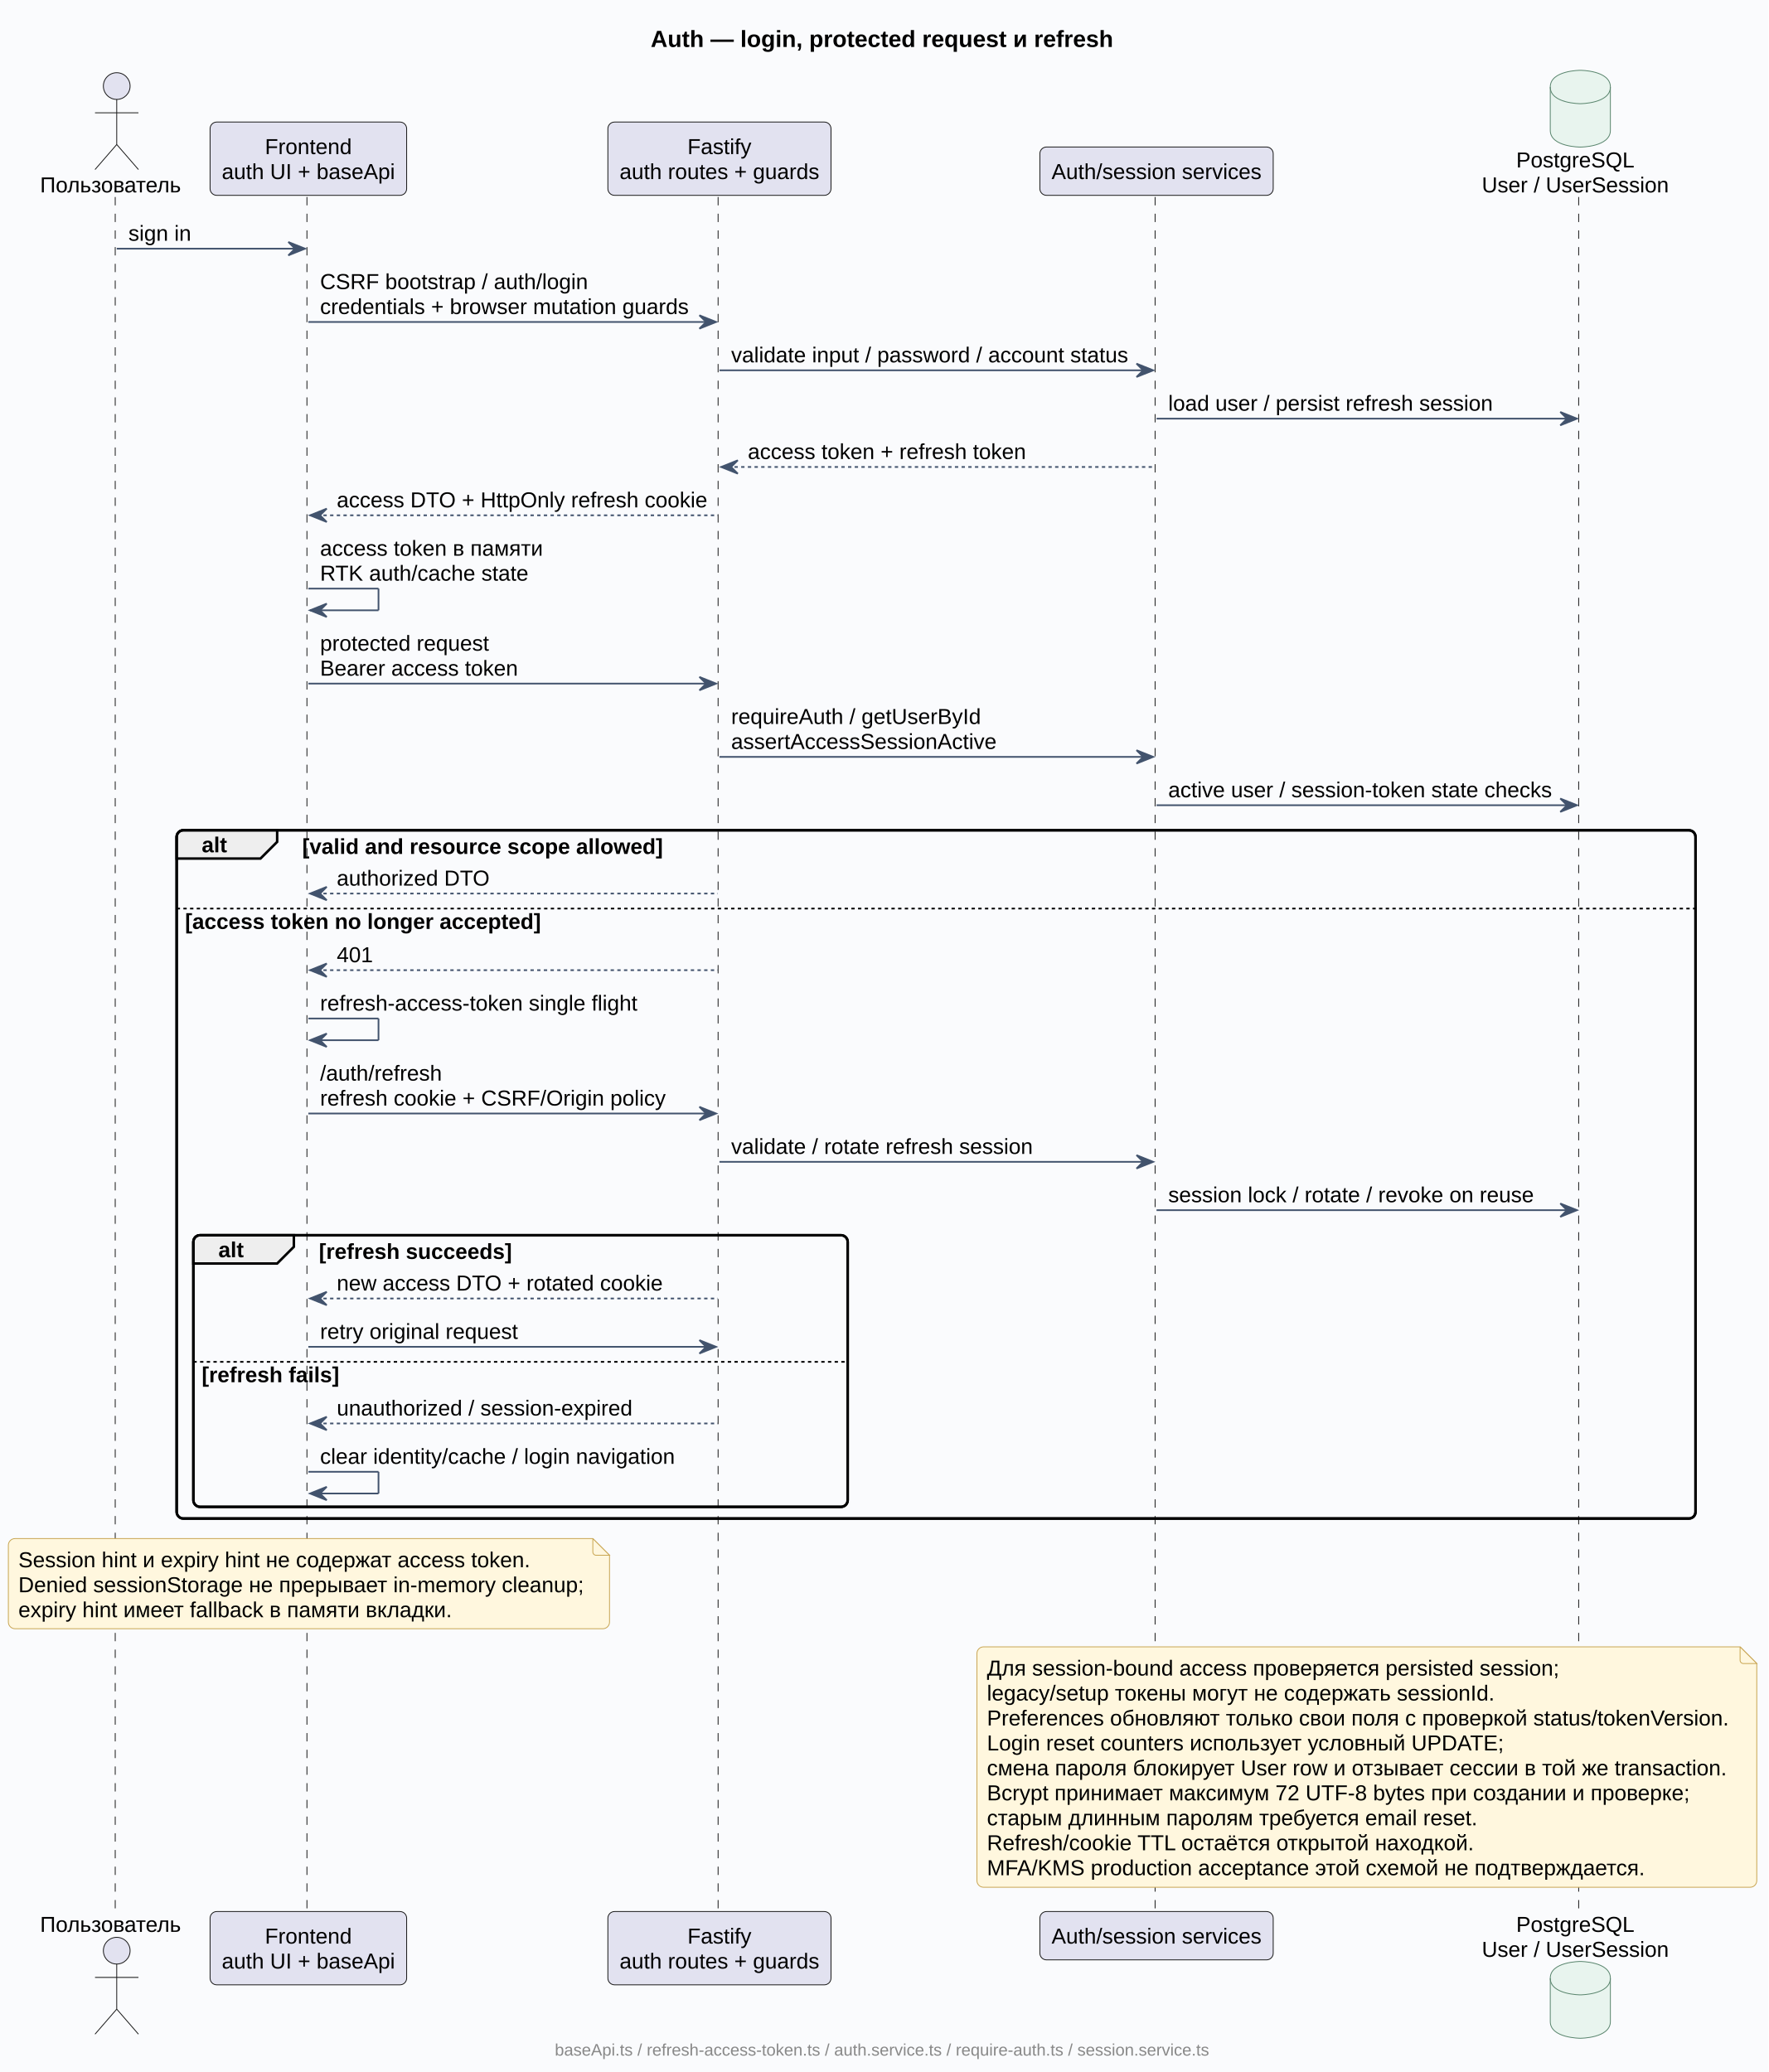
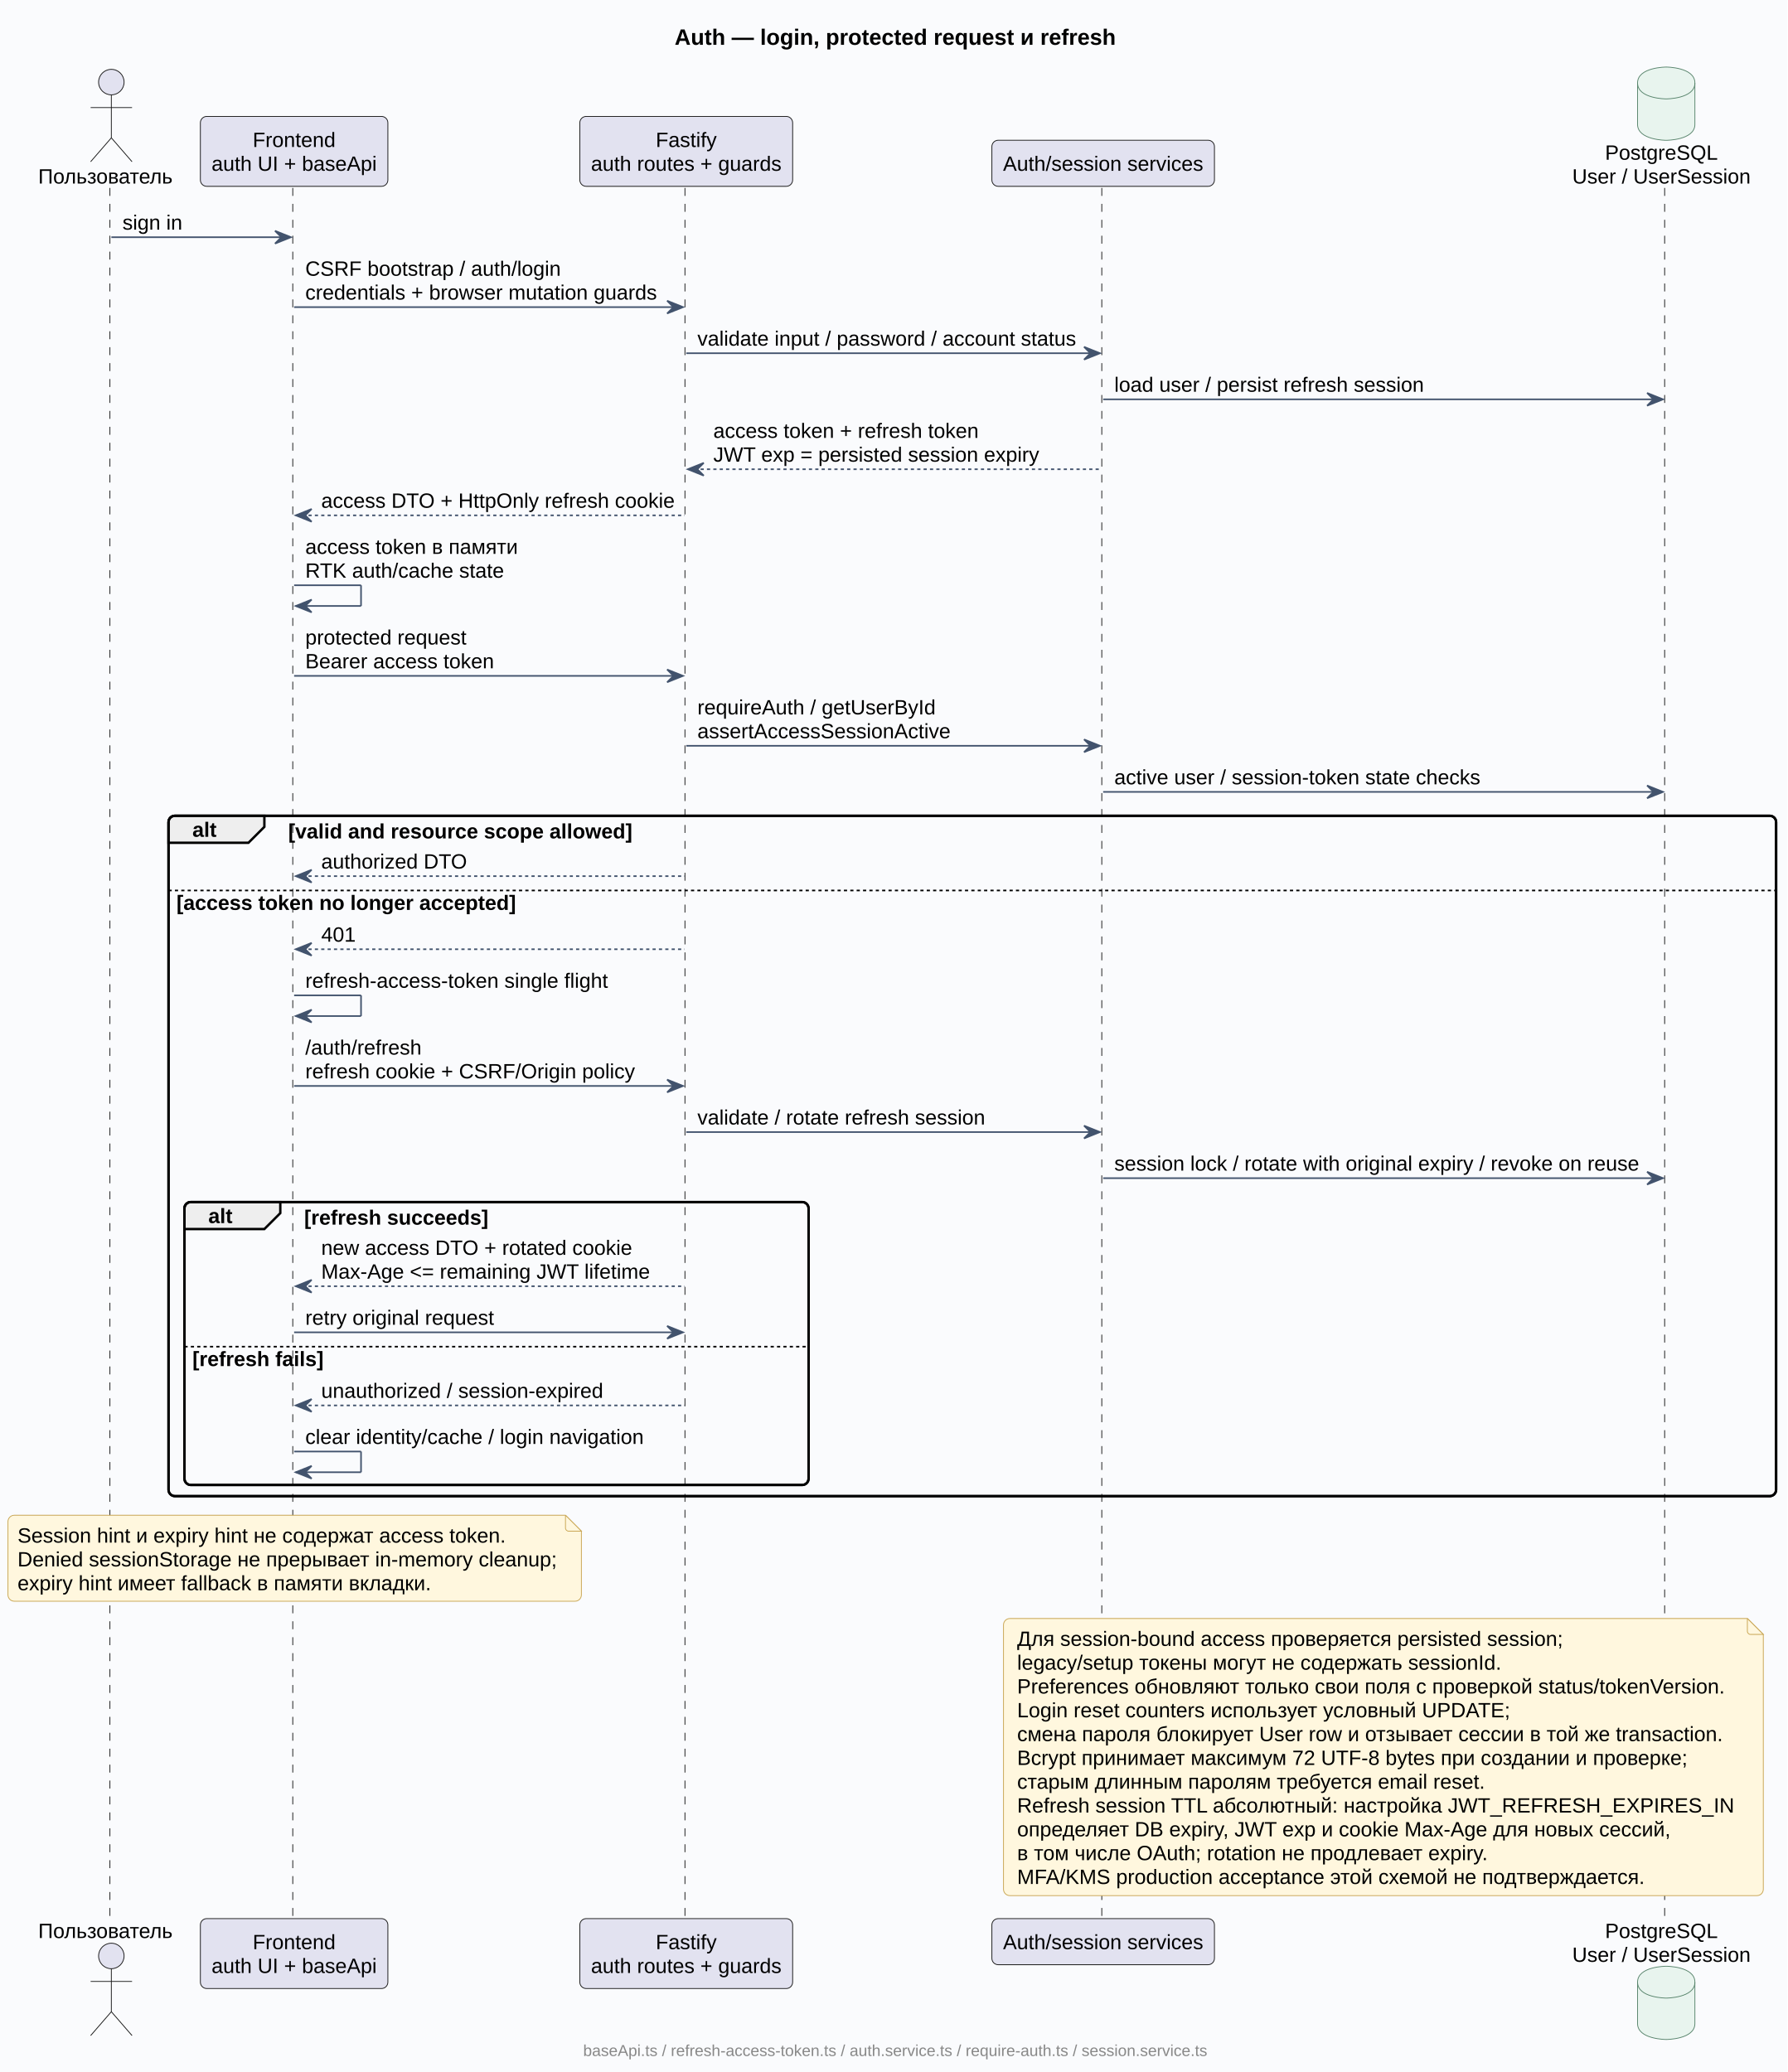
- <svg xmlns="http://www.w3.org/2000/svg" contentStyleType="text/css" data-diagram-type="SEQUENCE" height="1241px" preserveAspectRatio="none" style="width:1059px;height:1241px;background:#FAFBFD;" version="1.1" viewBox="0 0 1059 1241" width="1059px" zoomAndPan="magnify">
+ <svg xmlns="http://www.w3.org/2000/svg" contentStyleType="text/css" data-diagram-type="SEQUENCE" height="1301px" preserveAspectRatio="none" style="width:1122px;height:1301px;background:#FAFBFD;" version="1.1" viewBox="0 0 1122 1301" width="1122px" zoomAndPan="magnify">
  <defs />
  <g>
-     <rect fill="#FAFBFD" height="1241" style="stroke:none;stroke-width:1;" width="1059" x="0" y="0" />
-     <text fill="#000000" font-family="Arial" font-size="14" font-weight="bold" lengthAdjust="spacing" textLength="276.972" x="389.653" y="28.132">Auth — login, protected request и refresh</text>
-     <rect fill="none" height="412.231" rx="4" ry="4" style="stroke:#000000;stroke-width:1.5;" width="909.523" x="105.801" y="497.278" />
-     <rect fill="none" height="162.692" rx="4" ry="4" style="stroke:#000000;stroke-width:1.5;" width="391.82" x="115.801" y="739.817" />
+     <rect fill="#FAFBFD" height="1301" style="stroke:none;stroke-width:1;" width="1122" x="0" y="0" />
+     <text fill="#000000" font-family="Arial" font-size="14" font-weight="bold" lengthAdjust="spacing" textLength="276.972" x="423.534" y="28.132">Auth — login, protected request и refresh</text>
+     <rect fill="none" height="427.18" rx="4" ry="4" style="stroke:#000000;stroke-width:1.5;" width="1009.238" x="105.801" y="512.227" />
+     <rect fill="none" height="177.641" rx="4" ry="4" style="stroke:#000000;stroke-width:1.5;" width="391.82" x="115.801" y="754.766" />
    <g class="participant-lifeline" data-entity-uid="part1" data-qualified-name="User" id="part1-lifeline">
      <g>
-         <rect fill="#000000" fill-opacity="0" height="1027.898" width="8" x="65.901" y="117.996" />
-         <line style="stroke:#181818;stroke-width:0.5;stroke-dasharray:5,5;" x1="69" x2="69" y1="117.996" y2="1145.894" />
+         <rect fill="#000000" fill-opacity="0" height="1087.693" width="8" x="65.901" y="117.996" />
+         <line style="stroke:#181818;stroke-width:0.5;stroke-dasharray:5,5;" x1="69" x2="69" y1="117.996" y2="1205.689" />
      </g>
    </g>
    <g class="participant-lifeline" data-entity-uid="part2" data-qualified-name="Front" id="part2-lifeline">
      <g>
-         <rect fill="#000000" fill-opacity="0" height="1027.898" width="8" x="180.655" y="117.996" />
-         <line style="stroke:#181818;stroke-width:0.5;stroke-dasharray:5,5;" x1="183.801" x2="183.801" y1="117.996" y2="1145.894" />
+         <rect fill="#000000" fill-opacity="0" height="1087.693" width="8" x="180.655" y="117.996" />
+         <line style="stroke:#181818;stroke-width:0.5;stroke-dasharray:5,5;" x1="183.801" x2="183.801" y1="117.996" y2="1205.689" />
      </g>
    </g>
    <g class="participant-lifeline" data-entity-uid="part3" data-qualified-name="API" id="part3-lifeline">
      <g>
-         <rect fill="#000000" fill-opacity="0" height="1027.898" width="8" x="426.817" y="117.996" />
-         <line style="stroke:#181818;stroke-width:0.5;stroke-dasharray:5,5;" x1="430.012" x2="430.012" y1="117.996" y2="1145.894" />
+         <rect fill="#000000" fill-opacity="0" height="1087.693" width="8" x="426.817" y="117.996" />
+         <line style="stroke:#181818;stroke-width:0.5;stroke-dasharray:5,5;" x1="430.012" x2="430.012" y1="117.996" y2="1205.689" />
      </g>
    </g>
    <g class="participant-lifeline" data-entity-uid="part4" data-qualified-name="Auth" id="part4-lifeline">
      <g>
-         <rect fill="#000000" fill-opacity="0" height="1027.898" width="8" x="688.562" y="117.996" />
-         <line style="stroke:#181818;stroke-width:0.5;stroke-dasharray:5,5;" x1="691.701" x2="691.701" y1="117.996" y2="1145.894" />
+         <rect fill="#000000" fill-opacity="0" height="1087.693" width="8" x="688.562" y="117.996" />
+         <line style="stroke:#181818;stroke-width:0.5;stroke-dasharray:5,5;" x1="691.701" x2="691.701" y1="117.996" y2="1205.689" />
      </g>
    </g>
    <g class="participant-lifeline" data-entity-uid="part5" data-qualified-name="PG" id="part5-lifeline">
      <g>
-         <rect fill="#000000" fill-opacity="0" height="1027.898" width="8" x="942.335" y="117.996" />
-         <line style="stroke:#181818;stroke-width:0.5;stroke-dasharray:5,5;" x1="945.345" x2="945.345" y1="117.996" y2="1145.894" />
+         <rect fill="#000000" fill-opacity="0" height="1087.693" width="8" x="1042.05" y="117.996" />
+         <line style="stroke:#181818;stroke-width:0.5;stroke-dasharray:5,5;" x1="1045.06" x2="1045.06" y1="117.996" y2="1205.689" />
      </g>
    </g>
    <g class="participant participant-head" data-entity-uid="part1" data-qualified-name="User" id="part1-head">
      <text fill="#000000" font-family="Arial" font-size="13" lengthAdjust="spacing" textLength="85.801" x="24" y="115.241">Пользователь</text>
      <ellipse cx="69.901" cy="51.547" fill="#E2E2F0" rx="8" ry="8" style="stroke:#181818;stroke-width:0.5;" />
      <path d="M69.901,59.547 L69.901,86.547 M56.901,67.547 L82.901,67.547 M69.901,86.547 L56.901,101.547 M69.901,86.547 L82.901,101.547" fill="none" style="stroke:#181818;stroke-width:0.5;" />
    </g>
    <g class="participant participant-tail" data-entity-uid="part1" data-qualified-name="User" id="part1-tail">
-       <text fill="#000000" font-family="Arial" font-size="13" lengthAdjust="spacing" textLength="85.801" x="24" y="1157.088">Пользователь</text>
-       <ellipse cx="69.901" cy="1168.343" fill="#E2E2F0" rx="8" ry="8" style="stroke:#181818;stroke-width:0.5;" />
-       <path d="M69.901,1176.343 L69.901,1203.343 M56.901,1184.343 L82.901,1184.343 M69.901,1203.343 L56.901,1218.343 M69.901,1203.343 L82.901,1218.343" fill="none" style="stroke:#181818;stroke-width:0.5;" />
+       <text fill="#000000" font-family="Arial" font-size="13" lengthAdjust="spacing" textLength="85.801" x="24" y="1216.883">Пользователь</text>
+       <ellipse cx="69.901" cy="1228.138" fill="#E2E2F0" rx="8" ry="8" style="stroke:#181818;stroke-width:0.5;" />
+       <path d="M69.901,1236.138 L69.901,1263.138 M56.901,1244.138 L82.901,1244.138 M69.901,1263.138 L56.901,1278.138 M69.901,1263.138 L82.901,1278.138" fill="none" style="stroke:#181818;stroke-width:0.5;" />
    </g>
    <g class="participant participant-head" data-entity-uid="part2" data-qualified-name="Front" id="part2-head">
      <rect fill="#E2E2F0" height="43.898" rx="4" ry="4" style="stroke:#181818;stroke-width:0.5;" width="117.708" x="125.801" y="73.099" />
      <text fill="#000000" font-family="Arial" font-size="13" lengthAdjust="spacing" textLength="52.032" x="158.639" y="92.293">Frontend</text>
      <text fill="#000000" font-family="Arial" font-size="13" lengthAdjust="spacing" textLength="103.708" x="132.801" y="107.241">auth UI + baseApi</text>
    </g>
    <g class="participant participant-tail" data-entity-uid="part2" data-qualified-name="Front" id="part2-tail">
-       <rect fill="#E2E2F0" height="43.898" rx="4" ry="4" style="stroke:#181818;stroke-width:0.5;" width="117.708" x="125.801" y="1144.894" />
-       <text fill="#000000" font-family="Arial" font-size="13" lengthAdjust="spacing" textLength="52.032" x="158.639" y="1164.088">Frontend</text>
-       <text fill="#000000" font-family="Arial" font-size="13" lengthAdjust="spacing" textLength="103.708" x="132.801" y="1179.037">auth UI + baseApi</text>
+       <rect fill="#E2E2F0" height="43.898" rx="4" ry="4" style="stroke:#181818;stroke-width:0.5;" width="117.708" x="125.801" y="1204.689" />
+       <text fill="#000000" font-family="Arial" font-size="13" lengthAdjust="spacing" textLength="52.032" x="158.639" y="1223.883">Frontend</text>
+       <text fill="#000000" font-family="Arial" font-size="13" lengthAdjust="spacing" textLength="103.708" x="132.801" y="1238.832">auth UI + baseApi</text>
    </g>
    <g class="participant participant-head" data-entity-uid="part3" data-qualified-name="API" id="part3-head">
      <rect fill="#E2E2F0" height="43.898" rx="4" ry="4" style="stroke:#181818;stroke-width:0.5;" width="133.609" x="364.012" y="73.099" />
      <text fill="#000000" font-family="Arial" font-size="13" lengthAdjust="spacing" textLength="38.283" x="411.675" y="92.293">Fastify</text>
      <text fill="#000000" font-family="Arial" font-size="13" lengthAdjust="spacing" textLength="119.609" x="371.012" y="107.241">auth routes + guards</text>
    </g>
    <g class="participant participant-tail" data-entity-uid="part3" data-qualified-name="API" id="part3-tail">
-       <rect fill="#E2E2F0" height="43.898" rx="4" ry="4" style="stroke:#181818;stroke-width:0.5;" width="133.609" x="364.012" y="1144.894" />
-       <text fill="#000000" font-family="Arial" font-size="13" lengthAdjust="spacing" textLength="38.283" x="411.675" y="1164.088">Fastify</text>
-       <text fill="#000000" font-family="Arial" font-size="13" lengthAdjust="spacing" textLength="119.609" x="371.012" y="1179.037">auth routes + guards</text>
+       <rect fill="#E2E2F0" height="43.898" rx="4" ry="4" style="stroke:#181818;stroke-width:0.5;" width="133.609" x="364.012" y="1204.689" />
+       <text fill="#000000" font-family="Arial" font-size="13" lengthAdjust="spacing" textLength="38.283" x="411.675" y="1223.883">Fastify</text>
+       <text fill="#000000" font-family="Arial" font-size="13" lengthAdjust="spacing" textLength="119.609" x="371.012" y="1238.832">auth routes + guards</text>
    </g>
    <g class="participant participant-head" data-entity-uid="part4" data-qualified-name="Auth" id="part4-head">
      <rect fill="#E2E2F0" height="28.949" rx="4" ry="4" style="stroke:#181818;stroke-width:0.5;" width="139.722" x="622.701" y="88.047" />
      <text fill="#000000" font-family="Arial" font-size="13" lengthAdjust="spacing" textLength="125.722" x="629.701" y="107.241">Auth/session services</text>
    </g>
    <g class="participant participant-tail" data-entity-uid="part4" data-qualified-name="Auth" id="part4-tail">
-       <rect fill="#E2E2F0" height="28.949" rx="4" ry="4" style="stroke:#181818;stroke-width:0.5;" width="139.722" x="622.701" y="1144.894" />
-       <text fill="#000000" font-family="Arial" font-size="13" lengthAdjust="spacing" textLength="125.722" x="629.701" y="1164.088">Auth/session services</text>
+       <rect fill="#E2E2F0" height="28.949" rx="4" ry="4" style="stroke:#181818;stroke-width:0.5;" width="139.722" x="622.701" y="1204.689" />
+       <text fill="#000000" font-family="Arial" font-size="13" lengthAdjust="spacing" textLength="125.722" x="629.701" y="1223.883">Auth/session services</text>
    </g>
    <g class="participant participant-head" data-entity-uid="part5" data-qualified-name="PG" id="part5-head">
-       <text fill="#000000" font-family="Arial" font-size="13" lengthAdjust="spacing" textLength="70.814" x="907.927" y="100.293">PostgreSQL</text>
-       <text fill="#000000" font-family="Arial" font-size="13" lengthAdjust="spacing" textLength="111.979" x="887.345" y="115.241">User / UserSession</text>
-       <path d="M928.335,52.099 C928.335,42.099 946.335,42.099 946.335,42.099 C946.335,42.099 964.335,42.099 964.335,52.099 L964.335,78.099 C964.335,88.099 946.335,88.099 946.335,88.099 C946.335,88.099 928.335,88.099 928.335,78.099 L928.335,52.099" fill="#E8F4EE" style="stroke:#58846C;stroke-width:0.5;" />
-       <path d="M928.335,52.099 C928.335,62.099 946.335,62.099 946.335,62.099 C946.335,62.099 964.335,62.099 964.335,52.099" fill="none" style="stroke:#58846C;stroke-width:0.5;" />
+       <text fill="#000000" font-family="Arial" font-size="13" lengthAdjust="spacing" textLength="70.814" x="1007.643" y="100.293">PostgreSQL</text>
+       <text fill="#000000" font-family="Arial" font-size="13" lengthAdjust="spacing" textLength="111.979" x="987.06" y="115.241">User / UserSession</text>
+       <path d="M1028.05,52.099 C1028.05,42.099 1046.05,42.099 1046.05,42.099 C1046.05,42.099 1064.05,42.099 1064.05,52.099 L1064.05,78.099 C1064.05,88.099 1046.05,88.099 1046.05,88.099 C1046.05,88.099 1028.05,88.099 1028.05,78.099 L1028.05,52.099" fill="#E8F4EE" style="stroke:#58846C;stroke-width:0.5;" />
+       <path d="M1028.05,52.099 C1028.05,62.099 1046.05,62.099 1046.05,62.099 C1046.05,62.099 1064.05,62.099 1064.05,52.099" fill="none" style="stroke:#58846C;stroke-width:0.5;" />
    </g>
    <g class="participant participant-tail" data-entity-uid="part5" data-qualified-name="PG" id="part5-tail">
-       <text fill="#000000" font-family="Arial" font-size="13" lengthAdjust="spacing" textLength="70.814" x="907.927" y="1157.088">PostgreSQL</text>
-       <text fill="#000000" font-family="Arial" font-size="13" lengthAdjust="spacing" textLength="111.979" x="887.345" y="1172.037">User / UserSession</text>
-       <path d="M928.335,1184.792 C928.335,1174.792 946.335,1174.792 946.335,1174.792 C946.335,1174.792 964.335,1174.792 964.335,1184.792 L964.335,1210.792 C964.335,1220.792 946.335,1220.792 946.335,1220.792 C946.335,1220.792 928.335,1220.792 928.335,1210.792 L928.335,1184.792" fill="#E8F4EE" style="stroke:#58846C;stroke-width:0.5;" />
-       <path d="M928.335,1184.792 C928.335,1194.792 946.335,1194.792 946.335,1194.792 C946.335,1194.792 964.335,1194.792 964.335,1184.792" fill="none" style="stroke:#58846C;stroke-width:0.5;" />
+       <text fill="#000000" font-family="Arial" font-size="13" lengthAdjust="spacing" textLength="70.814" x="1007.643" y="1216.883">PostgreSQL</text>
+       <text fill="#000000" font-family="Arial" font-size="13" lengthAdjust="spacing" textLength="111.979" x="987.06" y="1231.832">User / UserSession</text>
+       <path d="M1028.05,1244.586 C1028.05,1234.586 1046.05,1234.586 1046.05,1234.586 C1046.05,1234.586 1064.05,1234.586 1064.05,1244.586 L1064.05,1270.586 C1064.05,1280.586 1046.05,1280.586 1046.05,1280.586 C1046.05,1280.586 1028.05,1280.586 1028.05,1270.586 L1028.05,1244.586" fill="#E8F4EE" style="stroke:#58846C;stroke-width:0.5;" />
+       <path d="M1028.05,1244.586 C1028.05,1254.586 1046.05,1254.586 1046.05,1254.586 C1046.05,1254.586 1064.05,1254.586 1064.05,1244.586" fill="none" style="stroke:#58846C;stroke-width:0.5;" />
    </g>
    <g class="message" data-entity-1="part1" data-entity-2="part2" id="msg1">
      <polygon fill="#42536D" points="172.655,144.945,182.655,148.945,172.655,152.945,176.655,148.945" style="stroke:#42536D;stroke-width:1;" />
      <line style="stroke:#42536D;stroke-width:1;" x1="69.901" x2="178.655" y1="148.945" y2="148.945" />
      <text fill="#000000" font-family="Arial" font-size="13" lengthAdjust="spacing" textLength="37.578" x="76.901" y="144.19">sign in</text>
    </g>
    <g class="message" data-entity-1="part2" data-entity-2="part3" id="msg2">
      <polygon fill="#42536D" points="418.817,188.842,428.817,192.842,418.817,196.842,422.817,192.842" style="stroke:#42536D;stroke-width:1;" />
      <line style="stroke:#42536D;stroke-width:1;" x1="184.655" x2="424.817" y1="192.842" y2="192.842" />
      <text fill="#000000" font-family="Arial" font-size="13" lengthAdjust="spacing" textLength="160.418" x="191.655" y="173.139">CSRF bootstrap / auth/login</text>
      <text fill="#000000" font-family="Arial" font-size="13" lengthAdjust="spacing" textLength="220.752" x="191.655" y="188.087">credentials + browser mutation guards</text>
    </g>
    <g class="message" data-entity-1="part3" data-entity-2="part4" id="msg3">
      <polygon fill="#42536D" points="680.562,217.791,690.562,221.791,680.562,225.791,684.562,221.791" style="stroke:#42536D;stroke-width:1;" />
      <line style="stroke:#42536D;stroke-width:1;" x1="430.817" x2="686.562" y1="221.791" y2="221.791" />
      <text fill="#000000" font-family="Arial" font-size="13" lengthAdjust="spacing" textLength="237.745" x="437.817" y="217.036">validate input / password / account status</text>
    </g>
    <g class="message" data-entity-1="part4" data-entity-2="part5" id="msg4">
-       <polygon fill="#42536D" points="934.335,246.74,944.335,250.74,934.335,254.74,938.335,250.74" style="stroke:#42536D;stroke-width:1;" />
-       <line style="stroke:#42536D;stroke-width:1;" x1="692.562" x2="940.335" y1="250.74" y2="250.74" />
+       <polygon fill="#42536D" points="1034.05,246.74,1044.05,250.74,1034.05,254.74,1038.05,250.74" style="stroke:#42536D;stroke-width:1;" />
+       <line style="stroke:#42536D;stroke-width:1;" x1="692.562" x2="1040.05" y1="250.74" y2="250.74" />
      <text fill="#000000" font-family="Arial" font-size="13" lengthAdjust="spacing" textLength="194.365" x="699.562" y="245.985">load user / persist refresh session</text>
    </g>
    <g class="message" data-entity-1="part4" data-entity-2="part3" id="msg5">
-       <polygon fill="#42536D" points="441.817,275.688,431.817,279.688,441.817,283.688,437.817,279.688" style="stroke:#42536D;stroke-width:1;" />
-       <line style="stroke:#42536D;stroke-width:1;stroke-dasharray:2,2;" x1="435.817" x2="691.562" y1="279.688" y2="279.688" />
+       <polygon fill="#42536D" points="441.817,290.637,431.817,294.637,441.817,298.637,437.817,294.637" style="stroke:#42536D;stroke-width:1;" />
+       <line style="stroke:#42536D;stroke-width:1;stroke-dasharray:2,2;" x1="435.817" x2="691.562" y1="294.637" y2="294.637" />
      <text fill="#000000" font-family="Arial" font-size="13" lengthAdjust="spacing" textLength="166.562" x="447.817" y="274.934">access token + refresh token</text>
+       <text fill="#000000" font-family="Arial" font-size="13" lengthAdjust="spacing" textLength="204.826" x="447.817" y="289.882">JWT exp = persisted session expiry</text>
    </g>
    <g class="message" data-entity-1="part3" data-entity-2="part2" id="msg6">
-       <polygon fill="#42536D" points="195.655,304.637,185.655,308.637,195.655,312.637,191.655,308.637" style="stroke:#42536D;stroke-width:1;" />
-       <line style="stroke:#42536D;stroke-width:1;stroke-dasharray:2,2;" x1="189.655" x2="429.817" y1="308.637" y2="308.637" />
-       <text fill="#000000" font-family="Arial" font-size="13" lengthAdjust="spacing" textLength="222.162" x="201.655" y="303.882">access DTO + HttpOnly refresh cookie</text>
+       <polygon fill="#42536D" points="195.655,319.586,185.655,323.586,195.655,327.586,191.655,323.586" style="stroke:#42536D;stroke-width:1;" />
+       <line style="stroke:#42536D;stroke-width:1;stroke-dasharray:2,2;" x1="189.655" x2="429.817" y1="323.586" y2="323.586" />
+       <text fill="#000000" font-family="Arial" font-size="13" lengthAdjust="spacing" textLength="222.162" x="201.655" y="318.831">access DTO + HttpOnly refresh cookie</text>
    </g>
    <g class="message" data-entity-1="part2" data-entity-2="part2" id="msg7">
-       <line style="stroke:#42536D;stroke-width:1;" x1="184.655" x2="226.655" y1="352.535" y2="352.535" />
-       <line style="stroke:#42536D;stroke-width:1;" x1="226.655" x2="226.655" y1="352.535" y2="365.535" />
-       <line style="stroke:#42536D;stroke-width:1;" x1="185.655" x2="226.655" y1="365.535" y2="365.535" />
-       <polygon fill="#42536D" points="195.655,361.535,185.655,365.535,195.655,369.535,191.655,365.535" style="stroke:#42536D;stroke-width:1;" />
-       <text fill="#000000" font-family="Arial" font-size="13" lengthAdjust="spacing" textLength="133.466" x="191.655" y="332.831">access token в памяти</text>
-       <text fill="#000000" font-family="Arial" font-size="13" lengthAdjust="spacing" textLength="125.011" x="191.655" y="347.78">RTK auth/cache state</text>
+       <line style="stroke:#42536D;stroke-width:1;" x1="184.655" x2="226.655" y1="367.483" y2="367.483" />
+       <line style="stroke:#42536D;stroke-width:1;" x1="226.655" x2="226.655" y1="367.483" y2="380.483" />
+       <line style="stroke:#42536D;stroke-width:1;" x1="185.655" x2="226.655" y1="380.483" y2="380.483" />
+       <polygon fill="#42536D" points="195.655,376.483,185.655,380.483,195.655,384.483,191.655,380.483" style="stroke:#42536D;stroke-width:1;" />
+       <text fill="#000000" font-family="Arial" font-size="13" lengthAdjust="spacing" textLength="133.466" x="191.655" y="347.78">access token в памяти</text>
+       <text fill="#000000" font-family="Arial" font-size="13" lengthAdjust="spacing" textLength="125.011" x="191.655" y="362.728">RTK auth/cache state</text>
    </g>
    <g class="message" data-entity-1="part2" data-entity-2="part3" id="msg8">
-       <polygon fill="#42536D" points="418.817,405.432,428.817,409.432,418.817,413.432,422.817,409.432" style="stroke:#42536D;stroke-width:1;" />
-       <line style="stroke:#42536D;stroke-width:1;" x1="184.655" x2="424.817" y1="409.432" y2="409.432" />
-       <text fill="#000000" font-family="Arial" font-size="13" lengthAdjust="spacing" textLength="101.175" x="191.655" y="389.728">protected request</text>
-       <text fill="#000000" font-family="Arial" font-size="13" lengthAdjust="spacing" textLength="118.504" x="191.655" y="404.677">Bearer access token</text>
+       <polygon fill="#42536D" points="418.817,420.381,428.817,424.381,418.817,428.381,422.817,424.381" style="stroke:#42536D;stroke-width:1;" />
+       <line style="stroke:#42536D;stroke-width:1;" x1="184.655" x2="424.817" y1="424.381" y2="424.381" />
+       <text fill="#000000" font-family="Arial" font-size="13" lengthAdjust="spacing" textLength="101.175" x="191.655" y="404.677">protected request</text>
+       <text fill="#000000" font-family="Arial" font-size="13" lengthAdjust="spacing" textLength="118.504" x="191.655" y="419.626">Bearer access token</text>
    </g>
    <g class="message" data-entity-1="part3" data-entity-2="part4" id="msg9">
-       <polygon fill="#42536D" points="680.562,449.33,690.562,453.33,680.562,457.33,684.562,453.33" style="stroke:#42536D;stroke-width:1;" />
-       <line style="stroke:#42536D;stroke-width:1;" x1="430.817" x2="686.562" y1="453.33" y2="453.33" />
-       <text fill="#000000" font-family="Arial" font-size="13" lengthAdjust="spacing" textLength="149.576" x="437.817" y="433.626">requireAuth / getUserById</text>
-       <text fill="#000000" font-family="Arial" font-size="13" lengthAdjust="spacing" textLength="158.952" x="437.817" y="448.575">assertAccessSessionActive</text>
+       <polygon fill="#42536D" points="680.562,464.278,690.562,468.278,680.562,472.278,684.562,468.278" style="stroke:#42536D;stroke-width:1;" />
+       <line style="stroke:#42536D;stroke-width:1;" x1="430.817" x2="686.562" y1="468.278" y2="468.278" />
+       <text fill="#000000" font-family="Arial" font-size="13" lengthAdjust="spacing" textLength="149.576" x="437.817" y="448.575">requireAuth / getUserById</text>
+       <text fill="#000000" font-family="Arial" font-size="13" lengthAdjust="spacing" textLength="158.952" x="437.817" y="463.523">assertAccessSessionActive</text>
    </g>
    <g class="message" data-entity-1="part4" data-entity-2="part5" id="msg10">
-       <polygon fill="#42536D" points="934.335,478.278,944.335,482.278,934.335,486.278,938.335,482.278" style="stroke:#42536D;stroke-width:1;" />
-       <line style="stroke:#42536D;stroke-width:1;" x1="692.562" x2="940.335" y1="482.278" y2="482.278" />
-       <text fill="#000000" font-family="Arial" font-size="13" lengthAdjust="spacing" textLength="229.773" x="699.562" y="477.523">active user / session-token state checks</text>
-     </g>
-     <path d="M109.801,497.278 L165.972,497.278 L165.972,504.227 L155.972,514.227 L105.801,514.227 L105.801,501.278 A4,4 0 0 1 109.801,497.278" fill="#EEEEEE" style="stroke:#000000;stroke-width:1.5;" />
-     <rect fill="none" height="412.231" rx="4" ry="4" style="stroke:#000000;stroke-width:1.5;" width="909.523" x="105.801" y="497.278" />
-     <text fill="#000000" font-family="Arial" font-size="13" font-weight="bold" lengthAdjust="spacing" textLength="15.171" x="120.801" y="510.472">alt</text>
-     <text fill="#000000" font-family="Arial" font-size="13" font-weight="bold" lengthAdjust="spacing" textLength="216.011" x="180.972" y="511.472">[valid and resource scope allowed]</text>
+       <polygon fill="#42536D" points="1034.05,493.227,1044.05,497.227,1034.05,501.227,1038.05,497.227" style="stroke:#42536D;stroke-width:1;" />
+       <line style="stroke:#42536D;stroke-width:1;" x1="692.562" x2="1040.05" y1="497.227" y2="497.227" />
+       <text fill="#000000" font-family="Arial" font-size="13" lengthAdjust="spacing" textLength="229.773" x="699.562" y="492.472">active user / session-token state checks</text>
+     </g>
+     <path d="M109.801,512.227 L165.972,512.227 L165.972,519.176 L155.972,529.176 L105.801,529.176 L105.801,516.227 A4,4 0 0 1 109.801,512.227" fill="#EEEEEE" style="stroke:#000000;stroke-width:1.5;" />
+     <rect fill="none" height="427.18" rx="4" ry="4" style="stroke:#000000;stroke-width:1.5;" width="1009.238" x="105.801" y="512.227" />
+     <text fill="#000000" font-family="Arial" font-size="13" font-weight="bold" lengthAdjust="spacing" textLength="15.171" x="120.801" y="525.421">alt</text>
+     <text fill="#000000" font-family="Arial" font-size="13" font-weight="bold" lengthAdjust="spacing" textLength="216.011" x="180.972" y="526.421">[valid and resource scope allowed]</text>
    <g class="message" data-entity-1="part3" data-entity-2="part2" id="msg11">
-       <polygon fill="#42536D" points="195.655,531.176,185.655,535.176,195.655,539.176,191.655,535.176" style="stroke:#42536D;stroke-width:1;" />
-       <line style="stroke:#42536D;stroke-width:1;stroke-dasharray:2,2;" x1="189.655" x2="429.817" y1="535.176" y2="535.176" />
-       <text fill="#000000" font-family="Arial" font-size="13" lengthAdjust="spacing" textLength="91.762" x="201.655" y="530.421">authorized DTO</text>
-     </g>
-     <line style="stroke:#000000;stroke-width:1;stroke-dasharray:2,2;" x1="105.801" x2="1015.324" y1="544.176" y2="544.176" />
-     <text fill="#000000" font-family="Arial" font-size="13" font-weight="bold" lengthAdjust="spacing" textLength="213.123" x="110.801" y="556.37">[access token no longer accepted]</text>
+       <polygon fill="#42536D" points="195.655,546.125,185.655,550.125,195.655,554.125,191.655,550.125" style="stroke:#42536D;stroke-width:1;" />
+       <line style="stroke:#42536D;stroke-width:1;stroke-dasharray:2,2;" x1="189.655" x2="429.817" y1="550.125" y2="550.125" />
+       <text fill="#000000" font-family="Arial" font-size="13" lengthAdjust="spacing" textLength="91.762" x="201.655" y="545.37">authorized DTO</text>
+     </g>
+     <line style="stroke:#000000;stroke-width:1;stroke-dasharray:2,2;" x1="105.801" x2="1115.039" y1="559.125" y2="559.125" />
+     <text fill="#000000" font-family="Arial" font-size="13" font-weight="bold" lengthAdjust="spacing" textLength="213.123" x="110.801" y="571.318">[access token no longer accepted]</text>
    <g class="message" data-entity-1="part3" data-entity-2="part2" id="msg12">
-       <polygon fill="#42536D" points="195.655,577.073,185.655,581.073,195.655,585.073,191.655,581.073" style="stroke:#42536D;stroke-width:1;" />
-       <line style="stroke:#42536D;stroke-width:1;stroke-dasharray:2,2;" x1="189.655" x2="429.817" y1="581.073" y2="581.073" />
-       <text fill="#000000" font-family="Arial" font-size="13" lengthAdjust="spacing" textLength="21.69" x="201.655" y="576.318">401</text>
+       <polygon fill="#42536D" points="195.655,592.022,185.655,596.022,195.655,600.022,191.655,596.022" style="stroke:#42536D;stroke-width:1;" />
+       <line style="stroke:#42536D;stroke-width:1;stroke-dasharray:2,2;" x1="189.655" x2="429.817" y1="596.022" y2="596.022" />
+       <text fill="#000000" font-family="Arial" font-size="13" lengthAdjust="spacing" textLength="21.69" x="201.655" y="591.267">401</text>
    </g>
    <g class="message" data-entity-1="part2" data-entity-2="part2" id="msg13">
-       <line style="stroke:#42536D;stroke-width:1;" x1="184.655" x2="226.655" y1="610.022" y2="610.022" />
-       <line style="stroke:#42536D;stroke-width:1;" x1="226.655" x2="226.655" y1="610.022" y2="623.022" />
-       <line style="stroke:#42536D;stroke-width:1;" x1="185.655" x2="226.655" y1="623.022" y2="623.022" />
-       <polygon fill="#42536D" points="195.655,619.022,185.655,623.022,195.655,627.022,191.655,623.022" style="stroke:#42536D;stroke-width:1;" />
-       <text fill="#000000" font-family="Arial" font-size="13" lengthAdjust="spacing" textLength="190.03" x="191.655" y="605.267">refresh-access-token single flight</text>
+       <line style="stroke:#42536D;stroke-width:1;" x1="184.655" x2="226.655" y1="624.971" y2="624.971" />
+       <line style="stroke:#42536D;stroke-width:1;" x1="226.655" x2="226.655" y1="624.971" y2="637.971" />
+       <line style="stroke:#42536D;stroke-width:1;" x1="185.655" x2="226.655" y1="637.971" y2="637.971" />
+       <polygon fill="#42536D" points="195.655,633.971,185.655,637.971,195.655,641.971,191.655,637.971" style="stroke:#42536D;stroke-width:1;" />
+       <text fill="#000000" font-family="Arial" font-size="13" lengthAdjust="spacing" textLength="190.03" x="191.655" y="620.216">refresh-access-token single flight</text>
    </g>
    <g class="message" data-entity-1="part2" data-entity-2="part3" id="msg14">
-       <polygon fill="#42536D" points="418.817,662.919,428.817,666.919,418.817,670.919,422.817,666.919" style="stroke:#42536D;stroke-width:1;" />
-       <line style="stroke:#42536D;stroke-width:1;" x1="184.655" x2="424.817" y1="666.919" y2="666.919" />
-       <text fill="#000000" font-family="Arial" font-size="13" lengthAdjust="spacing" textLength="72.985" x="191.655" y="647.216">/auth/refresh</text>
-       <text fill="#000000" font-family="Arial" font-size="13" lengthAdjust="spacing" textLength="206.991" x="191.655" y="662.165">refresh cookie + CSRF/Origin policy</text>
+       <polygon fill="#42536D" points="418.817,677.868,428.817,681.868,418.817,685.868,422.817,681.868" style="stroke:#42536D;stroke-width:1;" />
+       <line style="stroke:#42536D;stroke-width:1;" x1="184.655" x2="424.817" y1="681.868" y2="681.868" />
+       <text fill="#000000" font-family="Arial" font-size="13" lengthAdjust="spacing" textLength="72.985" x="191.655" y="662.165">/auth/refresh</text>
+       <text fill="#000000" font-family="Arial" font-size="13" lengthAdjust="spacing" textLength="206.991" x="191.655" y="677.113">refresh cookie + CSRF/Origin policy</text>
    </g>
    <g class="message" data-entity-1="part3" data-entity-2="part4" id="msg15">
-       <polygon fill="#42536D" points="680.562,691.868,690.562,695.868,680.562,699.868,684.562,695.868" style="stroke:#42536D;stroke-width:1;" />
-       <line style="stroke:#42536D;stroke-width:1;" x1="430.817" x2="686.562" y1="695.868" y2="695.868" />
-       <text fill="#000000" font-family="Arial" font-size="13" lengthAdjust="spacing" textLength="180.648" x="437.817" y="691.113">validate / rotate refresh session</text>
+       <polygon fill="#42536D" points="680.562,706.817,690.562,710.817,680.562,714.817,684.562,710.817" style="stroke:#42536D;stroke-width:1;" />
+       <line style="stroke:#42536D;stroke-width:1;" x1="430.817" x2="686.562" y1="710.817" y2="710.817" />
+       <text fill="#000000" font-family="Arial" font-size="13" lengthAdjust="spacing" textLength="180.648" x="437.817" y="706.062">validate / rotate refresh session</text>
    </g>
    <g class="message" data-entity-1="part4" data-entity-2="part5" id="msg16">
-       <polygon fill="#42536D" points="934.335,720.817,944.335,724.817,934.335,728.817,938.335,724.817" style="stroke:#42536D;stroke-width:1;" />
-       <line style="stroke:#42536D;stroke-width:1;" x1="692.562" x2="940.335" y1="724.817" y2="724.817" />
-       <text fill="#000000" font-family="Arial" font-size="13" lengthAdjust="spacing" textLength="218.943" x="699.562" y="720.062">session lock / rotate / revoke on reuse</text>
-     </g>
-     <path d="M119.801,739.817 L175.972,739.817 L175.972,746.766 L165.972,756.766 L115.801,756.766 L115.801,743.817 A4,4 0 0 1 119.801,739.817" fill="#EEEEEE" style="stroke:#000000;stroke-width:1.5;" />
-     <rect fill="none" height="162.692" rx="4" ry="4" style="stroke:#000000;stroke-width:1.5;" width="391.82" x="115.801" y="739.817" />
-     <text fill="#000000" font-family="Arial" font-size="13" font-weight="bold" lengthAdjust="spacing" textLength="15.171" x="130.801" y="753.011">alt</text>
-     <text fill="#000000" font-family="Arial" font-size="13" font-weight="bold" lengthAdjust="spacing" textLength="115.61" x="190.972" y="754.011">[refresh succeeds]</text>
+       <polygon fill="#42536D" points="1034.05,735.766,1044.05,739.766,1034.05,743.766,1038.05,739.766" style="stroke:#42536D;stroke-width:1;" />
+       <line style="stroke:#42536D;stroke-width:1;" x1="692.562" x2="1040.05" y1="739.766" y2="739.766" />
+       <text fill="#000000" font-family="Arial" font-size="13" lengthAdjust="spacing" textLength="329.488" x="699.562" y="735.011">session lock / rotate with original expiry / revoke on reuse</text>
+     </g>
+     <path d="M119.801,754.766 L175.972,754.766 L175.972,761.714 L165.972,771.714 L115.801,771.714 L115.801,758.766 A4,4 0 0 1 119.801,754.766" fill="#EEEEEE" style="stroke:#000000;stroke-width:1.5;" />
+     <rect fill="none" height="177.641" rx="4" ry="4" style="stroke:#000000;stroke-width:1.5;" width="391.82" x="115.801" y="754.766" />
+     <text fill="#000000" font-family="Arial" font-size="13" font-weight="bold" lengthAdjust="spacing" textLength="15.171" x="130.801" y="767.96">alt</text>
+     <text fill="#000000" font-family="Arial" font-size="13" font-weight="bold" lengthAdjust="spacing" textLength="115.61" x="190.972" y="768.96">[refresh succeeds]</text>
    <g class="message" data-entity-1="part3" data-entity-2="part2" id="msg17">
-       <polygon fill="#42536D" points="195.655,773.714,185.655,777.714,195.655,781.714,191.655,777.714" style="stroke:#42536D;stroke-width:1;" />
-       <line style="stroke:#42536D;stroke-width:1;stroke-dasharray:2,2;" x1="189.655" x2="429.817" y1="777.714" y2="777.714" />
-       <text fill="#000000" font-family="Arial" font-size="13" lengthAdjust="spacing" textLength="195.451" x="201.655" y="772.96">new access DTO + rotated cookie</text>
+       <polygon fill="#42536D" points="195.655,803.612,185.655,807.612,195.655,811.612,191.655,807.612" style="stroke:#42536D;stroke-width:1;" />
+       <line style="stroke:#42536D;stroke-width:1;stroke-dasharray:2,2;" x1="189.655" x2="429.817" y1="807.612" y2="807.612" />
+       <text fill="#000000" font-family="Arial" font-size="13" lengthAdjust="spacing" textLength="195.451" x="201.655" y="787.908">new access DTO + rotated cookie</text>
+       <text fill="#000000" font-family="Arial" font-size="13" lengthAdjust="spacing" textLength="206.623" x="201.655" y="802.857">Max-Age &lt;= remaining JWT lifetime</text>
    </g>
    <g class="message" data-entity-1="part2" data-entity-2="part3" id="msg18">
-       <polygon fill="#42536D" points="418.817,802.663,428.817,806.663,418.817,810.663,422.817,806.663" style="stroke:#42536D;stroke-width:1;" />
-       <line style="stroke:#42536D;stroke-width:1;" x1="184.655" x2="424.817" y1="806.663" y2="806.663" />
-       <text fill="#000000" font-family="Arial" font-size="13" lengthAdjust="spacing" textLength="118.498" x="191.655" y="801.908">retry original request</text>
-     </g>
-     <line style="stroke:#000000;stroke-width:1;stroke-dasharray:2,2;" x1="115.801" x2="507.621" y1="815.663" y2="815.663" />
-     <text fill="#000000" font-family="Arial" font-size="13" font-weight="bold" lengthAdjust="spacing" textLength="82.361" x="120.801" y="827.857">[refresh fails]</text>
+       <polygon fill="#42536D" points="418.817,832.561,428.817,836.561,418.817,840.561,422.817,836.561" style="stroke:#42536D;stroke-width:1;" />
+       <line style="stroke:#42536D;stroke-width:1;" x1="184.655" x2="424.817" y1="836.561" y2="836.561" />
+       <text fill="#000000" font-family="Arial" font-size="13" lengthAdjust="spacing" textLength="118.498" x="191.655" y="831.806">retry original request</text>
+     </g>
+     <line style="stroke:#000000;stroke-width:1;stroke-dasharray:2,2;" x1="115.801" x2="507.621" y1="845.561" y2="845.561" />
+     <text fill="#000000" font-family="Arial" font-size="13" font-weight="bold" lengthAdjust="spacing" textLength="82.361" x="120.801" y="857.754">[refresh fails]</text>
    <g class="message" data-entity-1="part3" data-entity-2="part2" id="msg19">
-       <polygon fill="#42536D" points="195.655,848.561,185.655,852.561,195.655,856.561,191.655,852.561" style="stroke:#42536D;stroke-width:1;" />
-       <line style="stroke:#42536D;stroke-width:1;stroke-dasharray:2,2;" x1="189.655" x2="429.817" y1="852.561" y2="852.561" />
-       <text fill="#000000" font-family="Arial" font-size="13" lengthAdjust="spacing" textLength="177.049" x="201.655" y="847.806">unauthorized / session-expired</text>
+       <polygon fill="#42536D" points="195.655,878.458,185.655,882.458,195.655,886.458,191.655,882.458" style="stroke:#42536D;stroke-width:1;" />
+       <line style="stroke:#42536D;stroke-width:1;stroke-dasharray:2,2;" x1="189.655" x2="429.817" y1="882.458" y2="882.458" />
+       <text fill="#000000" font-family="Arial" font-size="13" lengthAdjust="spacing" textLength="177.049" x="201.655" y="877.703">unauthorized / session-expired</text>
    </g>
    <g class="message" data-entity-1="part2" data-entity-2="part2" id="msg20">
-       <line style="stroke:#42536D;stroke-width:1;" x1="184.655" x2="226.655" y1="881.509" y2="881.509" />
-       <line style="stroke:#42536D;stroke-width:1;" x1="226.655" x2="226.655" y1="881.509" y2="894.509" />
-       <line style="stroke:#42536D;stroke-width:1;" x1="185.655" x2="226.655" y1="894.509" y2="894.509" />
-       <polygon fill="#42536D" points="195.655,890.509,185.655,894.509,195.655,898.509,191.655,894.509" style="stroke:#42536D;stroke-width:1;" />
-       <text fill="#000000" font-family="Arial" font-size="13" lengthAdjust="spacing" textLength="212.462" x="191.655" y="876.754">clear identity/cache / login navigation</text>
-     </g>
-     <path d="M5,925.509 L5,971.509 A4,4 0 0 0 9,975.509 L361,975.509 A4,4 0 0 0 365,971.509 L365,931.509 L355,921.509 L9,921.509 A4,4 0 0 0 5,925.509" fill="#FFF7DE" style="stroke:#C8A552;stroke-width:0.5;" />
-     <path d="M355,921.509 L355,929.509 A2,2 0 0 0 357,931.509 L365,931.509 L355,921.509" fill="#FFF7DE" style="stroke:#C8A552;stroke-width:0.5;" />
-     <text fill="#000000" font-family="Arial" font-size="13" lengthAdjust="spacing" textLength="306.941" x="11" y="938.703">Session hint и expiry hint не содержат access token.</text>
-     <text fill="#000000" font-family="Arial" font-size="13" lengthAdjust="spacing" textLength="339.212" x="11" y="953.652">Denied sessionStorage не прерывает in-memory cleanup;</text>
-     <text fill="#000000" font-family="Arial" font-size="13" lengthAdjust="spacing" textLength="259.924" x="11" y="968.601">expiry hint имеет fallback в памяти вкладки.</text>
-     <path d="M585,990.356 L585,1126.355 A4,4 0 0 0 589,1130.355 L1048,1130.355 A4,4 0 0 0 1052,1126.355 L1052,996.356 L1042,986.356 L589,986.356 A4,4 0 0 0 585,990.356" fill="#FFF7DE" style="stroke:#C8A552;stroke-width:0.5;" />
-     <path d="M1042,986.356 L1042,994.356 A2,2 0 0 0 1044,996.356 L1052,996.356 L1042,986.356" fill="#FFF7DE" style="stroke:#C8A552;stroke-width:0.5;" />
-     <text fill="#000000" font-family="Arial" font-size="13" lengthAdjust="spacing" textLength="343.573" x="591" y="1003.549">Для session-bound access проверяется persisted session;</text>
-     <text fill="#000000" font-family="Arial" font-size="13" lengthAdjust="spacing" textLength="304.408" x="591" y="1018.498">legacy/setup токены могут не содержать sessionId.</text>
-     <text fill="#000000" font-family="Arial" font-size="13" lengthAdjust="spacing" textLength="446.278" x="591" y="1033.447">Preferences обновляют только свои поля с проверкой status/tokenVersion.</text>
-     <text fill="#000000" font-family="Arial" font-size="13" lengthAdjust="spacing" textLength="311.511" x="591" y="1048.396">Login reset counters использует условный UPDATE;</text>
-     <text fill="#000000" font-family="Arial" font-size="13" lengthAdjust="spacing" textLength="445.485" x="591" y="1063.344">смена пароля блокирует User row и отзывает сессии в той же transaction.</text>
-     <text fill="#000000" font-family="Arial" font-size="13" lengthAdjust="spacing" textLength="421.421" x="591" y="1078.293">Bcrypt принимает максимум 72 UTF-8 bytes при создании и проверке;</text>
-     <text fill="#000000" font-family="Arial" font-size="13" lengthAdjust="spacing" textLength="295.28" x="591" y="1093.242">старым длинным паролям требуется email reset.</text>
-     <text fill="#000000" font-family="Arial" font-size="13" lengthAdjust="spacing" textLength="293.312" x="591" y="1108.19">Refresh/cookie TTL остаётся открытой находкой.</text>
-     <text fill="#000000" font-family="Arial" font-size="13" lengthAdjust="spacing" textLength="396.265" x="591" y="1123.139">MFA/KMS production acceptance этой схемой не подтверждается.</text>
-     <text fill="#888888" font-family="Arial" font-size="10" lengthAdjust="spacing" textLength="391.826" x="332.226" y="1231.171">baseApi.ts / refresh-access-token.ts / auth.service.ts / require-auth.ts / session.service.ts</text>
+       <line style="stroke:#42536D;stroke-width:1;" x1="184.655" x2="226.655" y1="911.407" y2="911.407" />
+       <line style="stroke:#42536D;stroke-width:1;" x1="226.655" x2="226.655" y1="911.407" y2="924.407" />
+       <line style="stroke:#42536D;stroke-width:1;" x1="185.655" x2="226.655" y1="924.407" y2="924.407" />
+       <polygon fill="#42536D" points="195.655,920.407,185.655,924.407,195.655,928.407,191.655,924.407" style="stroke:#42536D;stroke-width:1;" />
+       <text fill="#000000" font-family="Arial" font-size="13" lengthAdjust="spacing" textLength="212.462" x="191.655" y="906.652">clear identity/cache / login navigation</text>
+     </g>
+     <path d="M5,955.407 L5,1001.407 A4,4 0 0 0 9,1005.407 L361,1005.407 A4,4 0 0 0 365,1001.407 L365,961.407 L355,951.407 L9,951.407 A4,4 0 0 0 5,955.407" fill="#FFF7DE" style="stroke:#C8A552;stroke-width:0.5;" />
+     <path d="M355,951.407 L355,959.407 A2,2 0 0 0 357,961.407 L365,961.407 L355,951.407" fill="#FFF7DE" style="stroke:#C8A552;stroke-width:0.5;" />
+     <text fill="#000000" font-family="Arial" font-size="13" lengthAdjust="spacing" textLength="306.941" x="11" y="968.601">Session hint и expiry hint не содержат access token.</text>
+     <text fill="#000000" font-family="Arial" font-size="13" lengthAdjust="spacing" textLength="339.212" x="11" y="983.549">Denied sessionStorage не прерывает in-memory cleanup;</text>
+     <text fill="#000000" font-family="Arial" font-size="13" lengthAdjust="spacing" textLength="259.924" x="11" y="998.498">expiry hint имеет fallback в памяти вкладки.</text>
+     <path d="M630,1020.253 L630,1186.253 A4,4 0 0 0 634,1190.253 L1103,1190.253 A4,4 0 0 0 1107,1186.253 L1107,1026.253 L1097,1016.253 L634,1016.253 A4,4 0 0 0 630,1020.253" fill="#FFF7DE" style="stroke:#C8A552;stroke-width:0.5;" />
+     <path d="M1097,1016.253 L1097,1024.253 A2,2 0 0 0 1099,1026.253 L1107,1026.253 L1097,1016.253" fill="#FFF7DE" style="stroke:#C8A552;stroke-width:0.5;" />
+     <text fill="#000000" font-family="Arial" font-size="13" lengthAdjust="spacing" textLength="343.573" x="638.551" y="1033.447">Для session-bound access проверяется persisted session;</text>
+     <text fill="#000000" font-family="Arial" font-size="13" lengthAdjust="spacing" textLength="304.408" x="638.551" y="1048.396">legacy/setup токены могут не содержать sessionId.</text>
+     <text fill="#000000" font-family="Arial" font-size="13" lengthAdjust="spacing" textLength="446.278" x="638.551" y="1063.344">Preferences обновляют только свои поля с проверкой status/tokenVersion.</text>
+     <text fill="#000000" font-family="Arial" font-size="13" lengthAdjust="spacing" textLength="311.511" x="638.551" y="1078.293">Login reset counters использует условный UPDATE;</text>
+     <text fill="#000000" font-family="Arial" font-size="13" lengthAdjust="spacing" textLength="445.485" x="638.551" y="1093.242">смена пароля блокирует User row и отзывает сессии в той же transaction.</text>
+     <text fill="#000000" font-family="Arial" font-size="13" lengthAdjust="spacing" textLength="421.421" x="638.551" y="1108.19">Bcrypt принимает максимум 72 UTF-8 bytes при создании и проверке;</text>
+     <text fill="#000000" font-family="Arial" font-size="13" lengthAdjust="spacing" textLength="295.28" x="638.551" y="1123.139">старым длинным паролям требуется email reset.</text>
+     <text fill="#000000" font-family="Arial" font-size="13" lengthAdjust="spacing" textLength="451.236" x="638.551" y="1138.088">Refresh session TTL абсолютный: настройка JWT_REFRESH_EXPIRES_IN</text>
+     <text fill="#000000" font-family="Arial" font-size="13" lengthAdjust="spacing" textLength="412.585" x="638.551" y="1153.037">определяет DB expiry, JWT exp и cookie Max-Age для новых сессий,</text>
+     <text fill="#000000" font-family="Arial" font-size="13" lengthAdjust="spacing" textLength="297.407" x="638.551" y="1167.985">в том числе OAuth; rotation не продлевает expiry.</text>
+     <text fill="#000000" font-family="Arial" font-size="13" lengthAdjust="spacing" textLength="396.265" x="638.551" y="1182.934">MFA/KMS production acceptance этой схемой не подтверждается.</text>
+     <text fill="#888888" font-family="Arial" font-size="10" lengthAdjust="spacing" textLength="391.826" x="366.107" y="1290.966">baseApi.ts / refresh-access-token.ts / auth.service.ts / require-auth.ts / session.service.ts</text>
  </g>
</svg>
